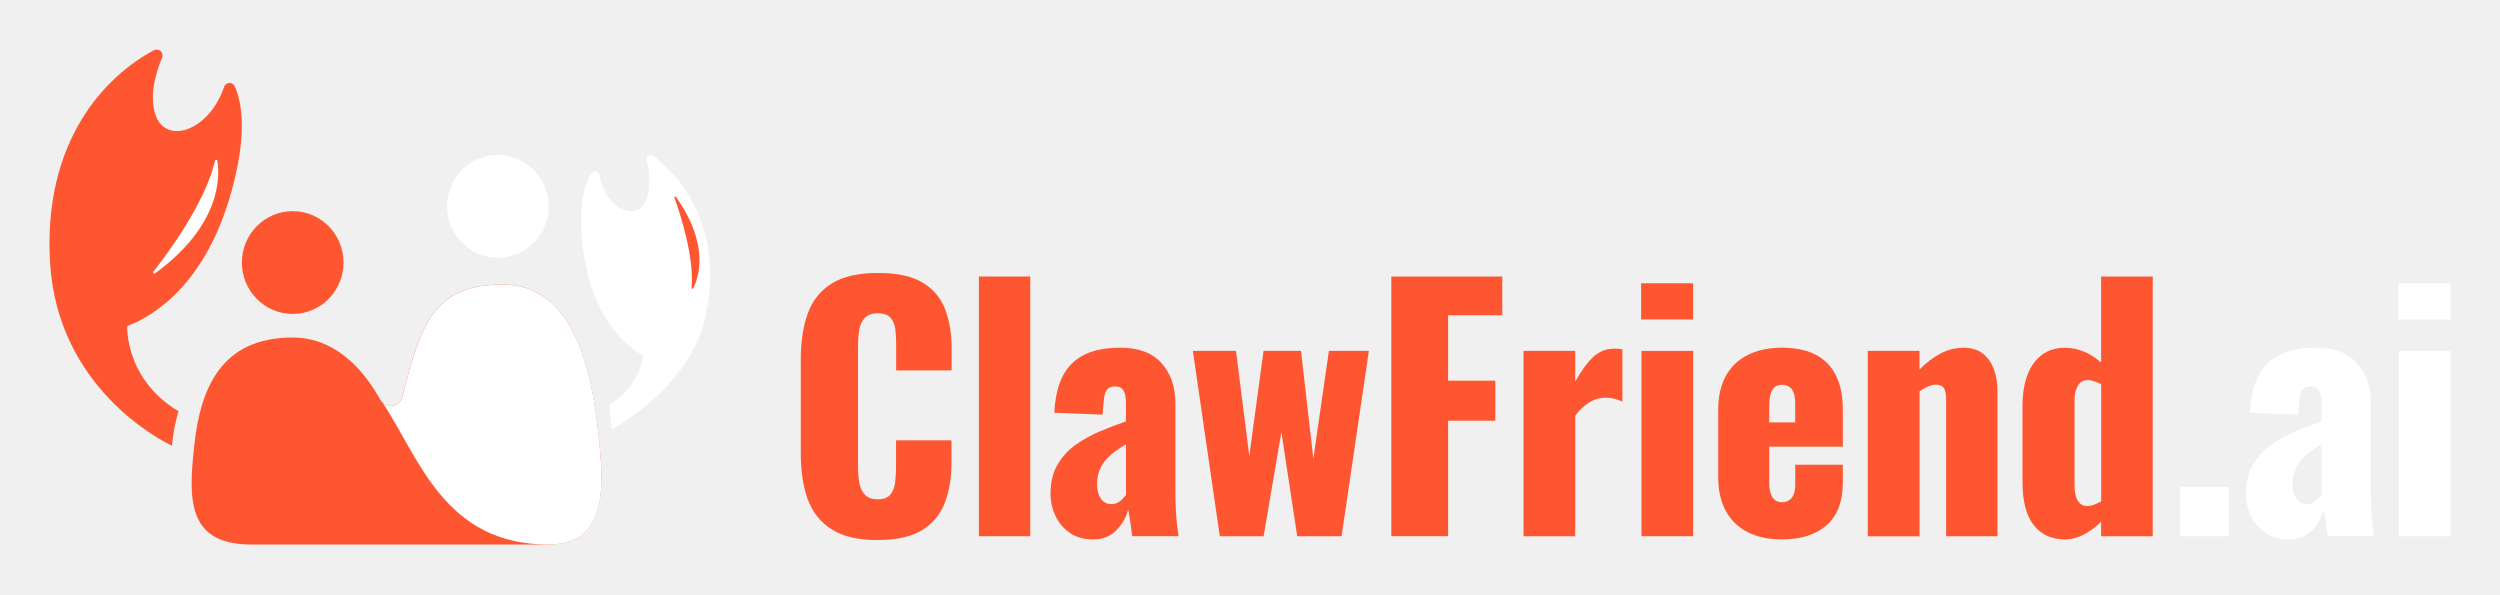
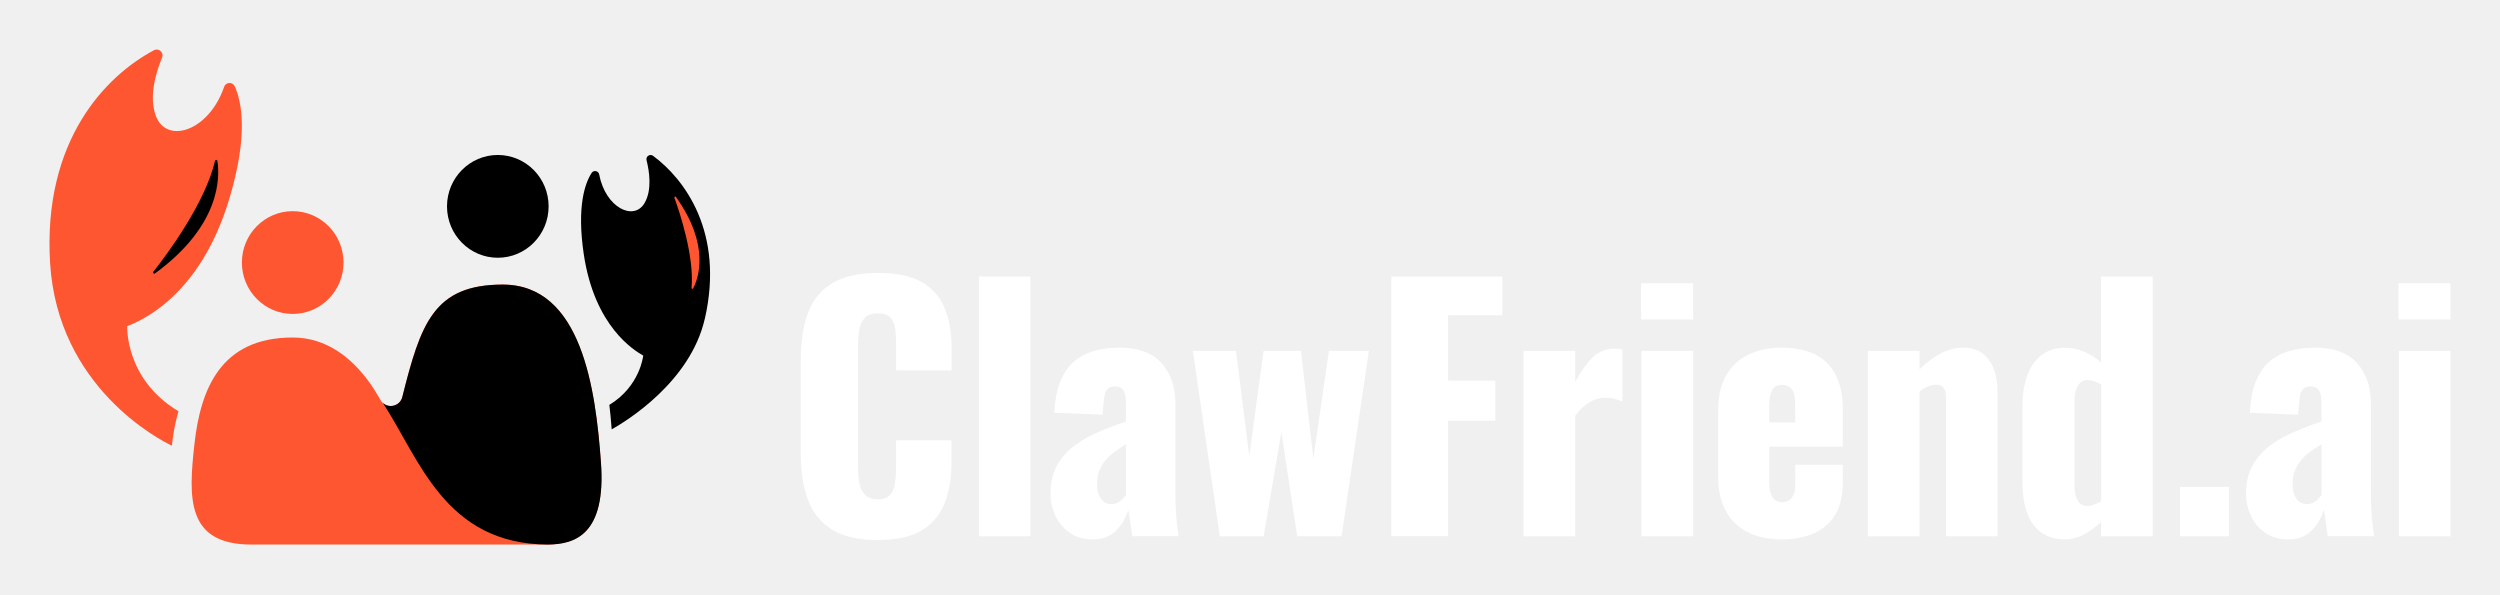
<svg xmlns="http://www.w3.org/2000/svg" width="101" height="24" viewBox="0 0 101 24" fill="none">
  <g clip-path="url(#clip0_32468_14160)">
-     <path d="M35.461 21.819C34.675 21.819 34.054 21.675 33.598 21.385C33.141 21.095 32.82 20.69 32.632 20.168C32.444 19.646 32.351 19.031 32.351 18.323V14.54C32.351 13.814 32.444 13.19 32.632 12.667C32.82 12.145 33.142 11.742 33.598 11.456C34.054 11.171 34.677 11.027 35.461 11.027C36.245 11.027 36.83 11.154 37.261 11.409C37.692 11.665 37.998 12.02 38.176 12.477C38.355 12.934 38.446 13.462 38.446 14.057V14.964H36.205V13.915C36.205 13.708 36.194 13.51 36.173 13.32C36.152 13.13 36.089 12.973 35.987 12.848C35.884 12.723 35.71 12.659 35.461 12.659C35.212 12.659 35.045 12.725 34.929 12.853C34.813 12.982 34.741 13.145 34.711 13.339C34.681 13.533 34.665 13.739 34.665 13.954V18.889C34.665 19.121 34.684 19.336 34.722 19.53C34.76 19.724 34.838 19.88 34.952 19.997C35.066 20.114 35.235 20.172 35.457 20.172C35.696 20.172 35.867 20.108 35.97 19.983C36.072 19.859 36.137 19.697 36.161 19.498C36.186 19.3 36.2 19.096 36.2 18.889V17.789H38.44V18.695C38.44 19.29 38.353 19.824 38.178 20.295C38.003 20.765 37.7 21.136 37.269 21.408C36.837 21.681 36.234 21.816 35.457 21.816L35.461 21.819Z" fill="#FE5631" />
-     <path d="M39.547 21.664V11.171H41.622V21.664H39.547Z" fill="#FE5631" />
-     <path d="M44.157 21.792C43.781 21.792 43.466 21.702 43.209 21.52C42.953 21.339 42.761 21.107 42.632 20.826C42.505 20.546 42.44 20.258 42.44 19.964C42.44 19.497 42.532 19.106 42.716 18.785C42.9 18.466 43.141 18.198 43.439 17.982C43.737 17.767 44.068 17.583 44.425 17.431C44.784 17.28 45.137 17.145 45.488 17.024V16.273C45.488 16.145 45.475 16.029 45.45 15.93C45.425 15.83 45.382 15.753 45.323 15.697C45.262 15.642 45.173 15.613 45.053 15.613C44.934 15.613 44.843 15.638 44.778 15.69C44.713 15.741 44.67 15.812 44.643 15.903C44.617 15.993 44.599 16.095 44.592 16.208L44.541 16.752L42.594 16.675C42.636 15.776 42.873 15.114 43.304 14.687C43.735 14.259 44.383 14.046 45.245 14.046C45.997 14.046 46.557 14.255 46.929 14.674C47.301 15.092 47.486 15.634 47.486 16.3V19.797C47.486 20.108 47.491 20.381 47.505 20.613C47.518 20.846 47.535 21.049 47.556 21.222C47.577 21.395 47.596 21.541 47.613 21.662H45.742C45.718 21.464 45.687 21.247 45.653 21.015C45.619 20.782 45.593 20.644 45.577 20.6C45.492 20.911 45.332 21.187 45.097 21.429C44.861 21.671 44.548 21.792 44.155 21.792H44.157ZM44.899 20.367C44.985 20.367 45.063 20.35 45.137 20.316C45.209 20.281 45.275 20.233 45.336 20.174C45.395 20.114 45.446 20.052 45.49 19.993V17.946C45.319 18.05 45.161 18.155 45.015 18.263C44.869 18.37 44.746 18.489 44.643 18.618C44.541 18.747 44.461 18.889 44.406 19.039C44.351 19.19 44.322 19.361 44.322 19.549C44.322 19.801 44.373 19.999 44.476 20.145C44.578 20.293 44.719 20.366 44.899 20.366V20.367Z" fill="#FE5631" />
-     <path d="M49.28 21.664L48.192 14.176H49.934L50.471 18.424L51.048 14.176H52.56L53.059 18.528L53.688 14.176H55.302L54.2 21.664H52.408L51.768 17.454L51.05 21.664H49.282H49.28Z" fill="#FE5631" />
-     <path d="M56.209 21.664V11.171H60.692V12.738H58.503V15.38H60.411V16.999H58.503V21.662H56.211L56.209 21.664Z" fill="#FE5631" />
-     <path d="M61.551 21.664V14.176H63.638V15.421C63.877 14.989 64.116 14.658 64.355 14.43C64.595 14.201 64.885 14.086 65.227 14.086C65.295 14.086 65.354 14.088 65.405 14.092C65.457 14.096 65.504 14.107 65.546 14.125V16.224C65.451 16.181 65.347 16.143 65.233 16.114C65.117 16.083 64.995 16.068 64.868 16.068C64.629 16.068 64.407 16.133 64.202 16.262C63.996 16.39 63.809 16.569 63.638 16.794V21.664H61.551Z" fill="#FE5631" />
-     <path d="M66.302 12.907V11.444H68.402V12.907H66.302ZM66.315 21.664V14.176H68.404V21.664H66.315Z" fill="#FE5631" />
-     <path d="M71.989 21.792C71.452 21.792 70.99 21.694 70.607 21.5C70.223 21.306 69.929 21.02 69.724 20.646C69.519 20.27 69.416 19.818 69.416 19.292V16.546C69.416 16.01 69.519 15.557 69.724 15.186C69.929 14.816 70.225 14.532 70.614 14.338C71.003 14.144 71.461 14.046 71.991 14.046C72.521 14.046 72.992 14.142 73.354 14.33C73.717 14.52 73.99 14.8 74.174 15.171C74.359 15.542 74.45 16.001 74.45 16.544V18.046H71.478V19.484C71.478 19.674 71.499 19.83 71.543 19.951C71.585 20.072 71.645 20.158 71.721 20.21C71.797 20.262 71.888 20.289 71.991 20.289C72.093 20.289 72.184 20.266 72.266 20.218C72.348 20.17 72.41 20.095 72.458 19.991C72.505 19.887 72.528 19.745 72.528 19.563V18.774H74.45V19.499C74.45 20.26 74.231 20.832 73.797 21.216C73.362 21.6 72.76 21.792 71.991 21.792H71.989ZM71.476 17.064H72.526V16.314C72.526 16.116 72.504 15.96 72.456 15.847C72.409 15.736 72.346 15.657 72.264 15.615C72.183 15.572 72.088 15.549 71.976 15.549C71.873 15.549 71.786 15.574 71.714 15.626C71.641 15.678 71.583 15.766 71.541 15.891C71.497 16.016 71.476 16.197 71.476 16.429V17.064Z" fill="#FE5631" />
-     <path d="M75.459 21.664V14.176H77.548V14.927C77.821 14.651 78.104 14.436 78.4 14.28C78.695 14.124 79.004 14.048 79.329 14.048C79.636 14.048 79.891 14.123 80.09 14.274C80.291 14.426 80.442 14.633 80.544 14.896C80.647 15.16 80.698 15.459 80.698 15.797V21.666H78.622V16.097C78.622 15.916 78.592 15.778 78.533 15.682C78.472 15.588 78.362 15.54 78.201 15.54C78.115 15.54 78.015 15.563 77.901 15.611C77.785 15.659 77.667 15.726 77.55 15.812V21.668H75.461L75.459 21.664Z" fill="#FE5631" />
-     <path d="M83.425 21.792C82.879 21.792 82.457 21.598 82.157 21.21C81.859 20.823 81.709 20.248 81.709 19.488V16.392C81.709 15.926 81.773 15.519 81.901 15.169C82.028 14.82 82.222 14.545 82.478 14.347C82.734 14.15 83.05 14.05 83.425 14.05C83.699 14.05 83.959 14.104 84.206 14.211C84.453 14.319 84.681 14.464 84.884 14.645V11.173H86.971V21.666H84.884V21.082C84.654 21.307 84.415 21.481 84.166 21.606C83.917 21.731 83.671 21.794 83.424 21.794L83.425 21.792ZM84.335 20.446C84.403 20.446 84.487 20.429 84.586 20.394C84.684 20.36 84.785 20.312 84.888 20.252V15.524C84.802 15.482 84.713 15.442 84.618 15.407C84.523 15.373 84.434 15.355 84.348 15.355C84.16 15.355 84.024 15.436 83.938 15.596C83.853 15.755 83.811 15.947 83.811 16.172V19.617C83.811 19.772 83.828 19.912 83.862 20.037C83.896 20.162 83.951 20.262 84.029 20.335C84.107 20.408 84.208 20.444 84.337 20.444L84.335 20.446Z" fill="#FE5631" />
+     <path d="M35.461 21.819C34.675 21.819 34.054 21.675 33.598 21.385C33.141 21.095 32.82 20.69 32.632 20.168C32.444 19.646 32.351 19.031 32.351 18.323V14.54C32.351 13.814 32.444 13.19 32.632 12.667C32.82 12.145 33.142 11.742 33.598 11.456C34.054 11.171 34.677 11.027 35.461 11.027C36.245 11.027 36.83 11.154 37.261 11.409C37.692 11.665 37.998 12.02 38.176 12.477C38.355 12.934 38.446 13.462 38.446 14.057V14.964H36.205V13.915C36.205 13.708 36.194 13.51 36.173 13.32C36.152 13.13 36.089 12.973 35.987 12.848C35.884 12.723 35.71 12.659 35.461 12.659C35.212 12.659 35.045 12.725 34.929 12.853C34.813 12.982 34.741 13.145 34.711 13.339C34.681 13.533 34.665 13.739 34.665 13.954V18.889C34.665 19.121 34.684 19.336 34.722 19.53C34.76 19.724 34.838 19.88 34.952 19.997C35.066 20.114 35.235 20.172 35.457 20.172C35.696 20.172 35.867 20.108 35.97 19.983C36.072 19.859 36.137 19.697 36.161 19.498C36.186 19.3 36.2 19.096 36.2 18.889V17.789H38.44V18.695C38.44 19.29 38.353 19.824 38.178 20.295C38.003 20.765 37.7 21.136 37.269 21.408C36.837 21.681 36.234 21.816 35.457 21.816L35.461 21.819Z" fill="white" />
+     <path d="M39.547 21.664V11.171H41.622V21.664H39.547Z" fill="white" />
+     <path d="M44.157 21.792C43.781 21.792 43.466 21.702 43.209 21.52C42.953 21.339 42.761 21.107 42.632 20.826C42.505 20.546 42.44 20.258 42.44 19.964C42.44 19.497 42.532 19.106 42.716 18.785C42.9 18.466 43.141 18.198 43.439 17.982C43.737 17.767 44.068 17.583 44.425 17.431C44.784 17.28 45.137 17.145 45.488 17.024V16.273C45.488 16.145 45.475 16.029 45.45 15.93C45.425 15.83 45.382 15.753 45.323 15.697C45.262 15.642 45.173 15.613 45.053 15.613C44.934 15.613 44.843 15.638 44.778 15.69C44.713 15.741 44.67 15.812 44.643 15.903C44.617 15.993 44.599 16.095 44.592 16.208L44.541 16.752L42.594 16.675C42.636 15.776 42.873 15.114 43.304 14.687C43.735 14.259 44.383 14.046 45.245 14.046C45.997 14.046 46.557 14.255 46.929 14.674C47.301 15.092 47.486 15.634 47.486 16.3V19.797C47.486 20.108 47.491 20.381 47.505 20.613C47.518 20.846 47.535 21.049 47.556 21.222C47.577 21.395 47.596 21.541 47.613 21.662H45.742C45.718 21.464 45.687 21.247 45.653 21.015C45.619 20.782 45.593 20.644 45.577 20.6C45.492 20.911 45.332 21.187 45.097 21.429C44.861 21.671 44.548 21.792 44.155 21.792H44.157ZM44.899 20.367C44.985 20.367 45.063 20.35 45.137 20.316C45.209 20.281 45.275 20.233 45.336 20.174C45.395 20.114 45.446 20.052 45.49 19.993V17.946C45.319 18.05 45.161 18.155 45.015 18.263C44.869 18.37 44.746 18.489 44.643 18.618C44.541 18.747 44.461 18.889 44.406 19.039C44.351 19.19 44.322 19.361 44.322 19.549C44.322 19.801 44.373 19.999 44.476 20.145C44.578 20.293 44.719 20.366 44.899 20.366V20.367Z" fill="white" />
+     <path d="M49.28 21.664L48.192 14.176H49.934L50.471 18.424L51.048 14.176H52.56L53.059 18.528L53.688 14.176H55.302L54.2 21.664H52.408L51.768 17.454L51.05 21.664H49.282H49.28Z" fill="white" />
+     <path d="M56.209 21.664V11.171H60.692V12.738H58.503V15.38H60.411V16.999H58.503V21.662H56.211L56.209 21.664Z" fill="white" />
+     <path d="M61.551 21.664V14.176H63.638V15.421C63.877 14.989 64.116 14.658 64.355 14.43C64.595 14.201 64.885 14.086 65.227 14.086C65.295 14.086 65.354 14.088 65.405 14.092C65.457 14.096 65.504 14.107 65.546 14.125V16.224C65.451 16.181 65.347 16.143 65.233 16.114C65.117 16.083 64.995 16.068 64.868 16.068C64.629 16.068 64.407 16.133 64.202 16.262C63.996 16.39 63.809 16.569 63.638 16.794V21.664H61.551Z" fill="white" />
+     <path d="M66.302 12.907V11.444H68.402V12.907H66.302ZM66.315 21.664V14.176H68.404V21.664H66.315Z" fill="white" />
+     <path d="M71.989 21.792C71.452 21.792 70.99 21.694 70.607 21.5C70.223 21.306 69.929 21.02 69.724 20.646C69.519 20.27 69.416 19.818 69.416 19.292V16.546C69.416 16.01 69.519 15.557 69.724 15.186C69.929 14.816 70.225 14.532 70.614 14.338C71.003 14.144 71.461 14.046 71.991 14.046C72.521 14.046 72.992 14.142 73.354 14.33C73.717 14.52 73.99 14.8 74.174 15.171C74.359 15.542 74.45 16.001 74.45 16.544V18.046H71.478V19.484C71.478 19.674 71.499 19.83 71.543 19.951C71.585 20.072 71.645 20.158 71.721 20.21C71.797 20.262 71.888 20.289 71.991 20.289C72.093 20.289 72.184 20.266 72.266 20.218C72.348 20.17 72.41 20.095 72.458 19.991C72.505 19.887 72.528 19.745 72.528 19.563V18.774H74.45V19.499C74.45 20.26 74.231 20.832 73.797 21.216C73.362 21.6 72.76 21.792 71.991 21.792H71.989ZM71.476 17.064H72.526V16.314C72.526 16.116 72.504 15.96 72.456 15.847C72.409 15.736 72.346 15.657 72.264 15.615C72.183 15.572 72.088 15.549 71.976 15.549C71.873 15.549 71.786 15.574 71.714 15.626C71.641 15.678 71.583 15.766 71.541 15.891C71.497 16.016 71.476 16.197 71.476 16.429V17.064Z" fill="white" />
+     <path d="M75.459 21.664V14.176H77.548V14.927C77.821 14.651 78.104 14.436 78.4 14.28C78.695 14.124 79.004 14.048 79.329 14.048C79.636 14.048 79.891 14.123 80.09 14.274C80.291 14.426 80.442 14.633 80.544 14.896C80.647 15.16 80.698 15.459 80.698 15.797V21.666H78.622V16.097C78.622 15.916 78.592 15.778 78.533 15.682C78.472 15.588 78.362 15.54 78.201 15.54C78.115 15.54 78.015 15.563 77.901 15.611C77.785 15.659 77.667 15.726 77.55 15.812V21.668H75.461L75.459 21.664Z" fill="white" />
+     <path d="M83.425 21.792C82.879 21.792 82.457 21.598 82.157 21.21C81.859 20.823 81.709 20.248 81.709 19.488V16.392C81.709 15.926 81.773 15.519 81.901 15.169C82.028 14.82 82.222 14.545 82.478 14.347C82.734 14.15 83.05 14.05 83.425 14.05C83.699 14.05 83.959 14.104 84.206 14.211C84.453 14.319 84.681 14.464 84.884 14.645V11.173H86.971V21.666H84.884V21.082C84.654 21.307 84.415 21.481 84.166 21.606C83.917 21.731 83.671 21.794 83.424 21.794L83.425 21.792ZM84.335 20.446C84.403 20.446 84.487 20.429 84.586 20.394C84.684 20.36 84.785 20.312 84.888 20.252V15.524C84.802 15.482 84.713 15.442 84.618 15.407C84.523 15.373 84.434 15.355 84.348 15.355C84.16 15.355 84.024 15.436 83.938 15.596C83.853 15.755 83.811 15.947 83.811 16.172V19.617C83.811 19.772 83.828 19.912 83.862 20.037C83.896 20.162 83.951 20.262 84.029 20.335C84.107 20.408 84.208 20.444 84.337 20.444L84.335 20.446Z" fill="white" />
    <path d="M88.075 21.664V19.669H90.048V21.664H88.075Z" fill="white" />
    <path d="M92.456 21.792C92.08 21.792 91.765 21.702 91.508 21.52C91.252 21.339 91.06 21.107 90.931 20.826C90.804 20.546 90.739 20.258 90.739 19.964C90.739 19.497 90.83 19.106 91.015 18.785C91.199 18.466 91.44 18.198 91.738 17.982C92.036 17.767 92.367 17.583 92.724 17.431C93.082 17.28 93.436 17.145 93.787 17.024V16.273C93.787 16.145 93.774 16.029 93.749 15.93C93.724 15.83 93.68 15.753 93.622 15.697C93.561 15.642 93.472 15.613 93.352 15.613C93.232 15.613 93.141 15.638 93.077 15.69C93.012 15.741 92.969 15.812 92.942 15.903C92.915 15.993 92.898 16.095 92.891 16.208L92.839 16.752L90.893 16.675C90.935 15.776 91.172 15.114 91.603 14.687C92.034 14.259 92.682 14.046 93.544 14.046C94.296 14.046 94.856 14.255 95.228 14.674C95.6 15.092 95.784 15.634 95.784 16.3V19.797C95.784 20.108 95.79 20.381 95.803 20.613C95.817 20.846 95.834 21.049 95.855 21.222C95.876 21.395 95.895 21.541 95.912 21.662H94.041C94.017 21.464 93.986 21.247 93.952 21.015C93.918 20.782 93.891 20.644 93.876 20.6C93.791 20.911 93.631 21.187 93.396 21.429C93.16 21.671 92.847 21.792 92.454 21.792H92.456ZM93.198 20.367C93.284 20.367 93.362 20.35 93.436 20.316C93.508 20.281 93.574 20.233 93.635 20.174C93.694 20.114 93.745 20.052 93.789 19.993V17.946C93.618 18.05 93.46 18.155 93.314 18.263C93.168 18.37 93.044 18.489 92.942 18.618C92.839 18.747 92.76 18.889 92.705 19.039C92.65 19.19 92.621 19.361 92.621 19.549C92.621 19.801 92.672 19.999 92.775 20.145C92.877 20.293 93.018 20.366 93.198 20.366V20.367Z" fill="white" />
    <path d="M96.899 12.907V11.444H98.999V12.907H96.899ZM96.913 21.664V14.176H99.001V21.664H96.913Z" fill="white" />
-     <path d="M28.475 12.873C27.894 15.427 25.321 17.003 24.712 17.347C24.685 16.951 24.649 16.614 24.617 16.358C25.861 15.605 25.986 14.367 25.986 14.367C25.635 14.161 24.023 13.215 23.584 10.269C23.297 8.337 23.635 7.402 23.901 6.987C23.983 6.86 24.178 6.899 24.207 7.047C24.465 8.404 25.614 8.944 26.043 8.199C26.347 7.673 26.235 6.928 26.121 6.474C26.081 6.319 26.258 6.202 26.385 6.296C27.649 7.231 29.271 9.374 28.477 12.873H28.475Z" fill="white" />
+     <path d="M28.475 12.873C27.894 15.427 25.321 17.003 24.712 17.347C24.685 16.951 24.649 16.614 24.617 16.358C25.861 15.605 25.986 14.367 25.986 14.367C25.635 14.161 24.023 13.215 23.584 10.269C23.297 8.337 23.635 7.402 23.901 6.987C23.983 6.86 24.178 6.899 24.207 7.047C24.465 8.404 25.614 8.944 26.043 8.199C26.347 7.673 26.235 6.928 26.121 6.474C26.081 6.319 26.258 6.202 26.385 6.296C27.649 7.231 29.271 9.374 28.477 12.873H28.475Z" fill="black" />
    <path d="M27.246 7.988C27.472 8.612 28.051 10.363 27.939 11.63C27.936 11.669 27.987 11.684 28.004 11.65C28.22 11.235 28.695 9.906 27.307 7.955C27.284 7.922 27.233 7.949 27.246 7.988Z" fill="#FE5631" />
    <path d="M5.139 13.178C5.139 13.178 5.04 15.316 7.21 16.614C7.119 16.927 7.003 17.41 6.943 18.006C6.462 17.775 2.327 15.655 2.023 10.617C1.725 5.647 4.298 3.049 6.221 2.029C6.415 1.925 6.631 2.123 6.548 2.326C6.299 2.926 5.997 3.922 6.307 4.708C6.745 5.818 8.429 5.316 9.056 3.507C9.124 3.31 9.4 3.298 9.485 3.49C9.766 4.114 10.041 5.466 9.257 8.055C8.063 12.005 5.661 12.969 5.137 13.178H5.139Z" fill="#FE5631" />
-     <path d="M6.195 10.978C6.763 10.258 8.284 8.212 8.688 6.496C8.7 6.444 8.774 6.446 8.781 6.497C8.886 7.139 8.931 9.098 6.26 11.047C6.214 11.079 6.159 11.022 6.195 10.978Z" fill="white" />
+     <path d="M6.195 10.978C6.763 10.258 8.284 8.212 8.688 6.496C8.7 6.444 8.774 6.446 8.781 6.497C8.886 7.139 8.931 9.098 6.26 11.047C6.214 11.079 6.159 11.022 6.195 10.978Z" fill="black" />
    <path d="M11.825 12.683C12.959 12.683 13.878 11.753 13.878 10.607C13.878 9.46 12.959 8.531 11.825 8.531C10.691 8.531 9.772 9.46 9.772 10.607C9.772 11.753 10.691 12.683 11.825 12.683Z" fill="#FE5631" />
-     <path d="M20.111 10.413C21.245 10.413 22.164 9.484 22.164 8.337C22.164 7.191 21.245 6.261 20.111 6.261C18.978 6.261 18.059 7.191 18.059 8.337C18.059 9.484 18.978 10.413 20.111 10.413Z" fill="white" />
+     <path d="M20.111 10.413C21.245 10.413 22.164 9.484 22.164 8.337C22.164 7.191 21.245 6.261 20.111 6.261C18.978 6.261 18.059 7.191 18.059 8.337C18.059 9.484 18.978 10.413 20.111 10.413Z" fill="black" />
    <path d="M22.133 22H10.155C7.519 22 7.612 20.11 7.857 17.927C8.102 15.742 8.9 13.635 11.824 13.635C13.208 13.635 14.199 14.476 14.858 15.36C15.025 15.584 15.171 15.813 15.297 16.03C15.322 16.07 15.344 16.112 15.367 16.153C15.396 16.203 15.428 16.245 15.466 16.279C15.718 16.51 16.159 16.404 16.252 16.036C16.996 13.075 17.52 11.496 20.31 11.496C23.496 11.496 24.062 15.725 24.276 18.684C24.487 21.602 23.223 21.988 22.131 21.998L22.133 22Z" fill="#FE5631" />
-     <path d="M22.134 22C17.968 21.983 16.95 18.544 15.469 16.281C15.721 16.512 16.162 16.406 16.255 16.038C16.999 13.076 17.523 11.498 20.313 11.498C23.499 11.498 24.065 15.726 24.279 18.686C24.49 21.605 23.226 21.991 22.134 22Z" fill="white" />
+     <path d="M22.134 22C17.968 21.983 16.95 18.544 15.469 16.281C15.721 16.512 16.162 16.406 16.255 16.038C16.999 13.076 17.523 11.498 20.313 11.498C23.499 11.498 24.065 15.726 24.279 18.686C24.49 21.605 23.226 21.991 22.134 22Z" fill="black" />
  </g>
  <defs>
    <clipPath id="clip0_32468_14160">
      <rect width="97" height="20" fill="white" transform="translate(2 2)" />
    </clipPath>
  </defs>
</svg>
